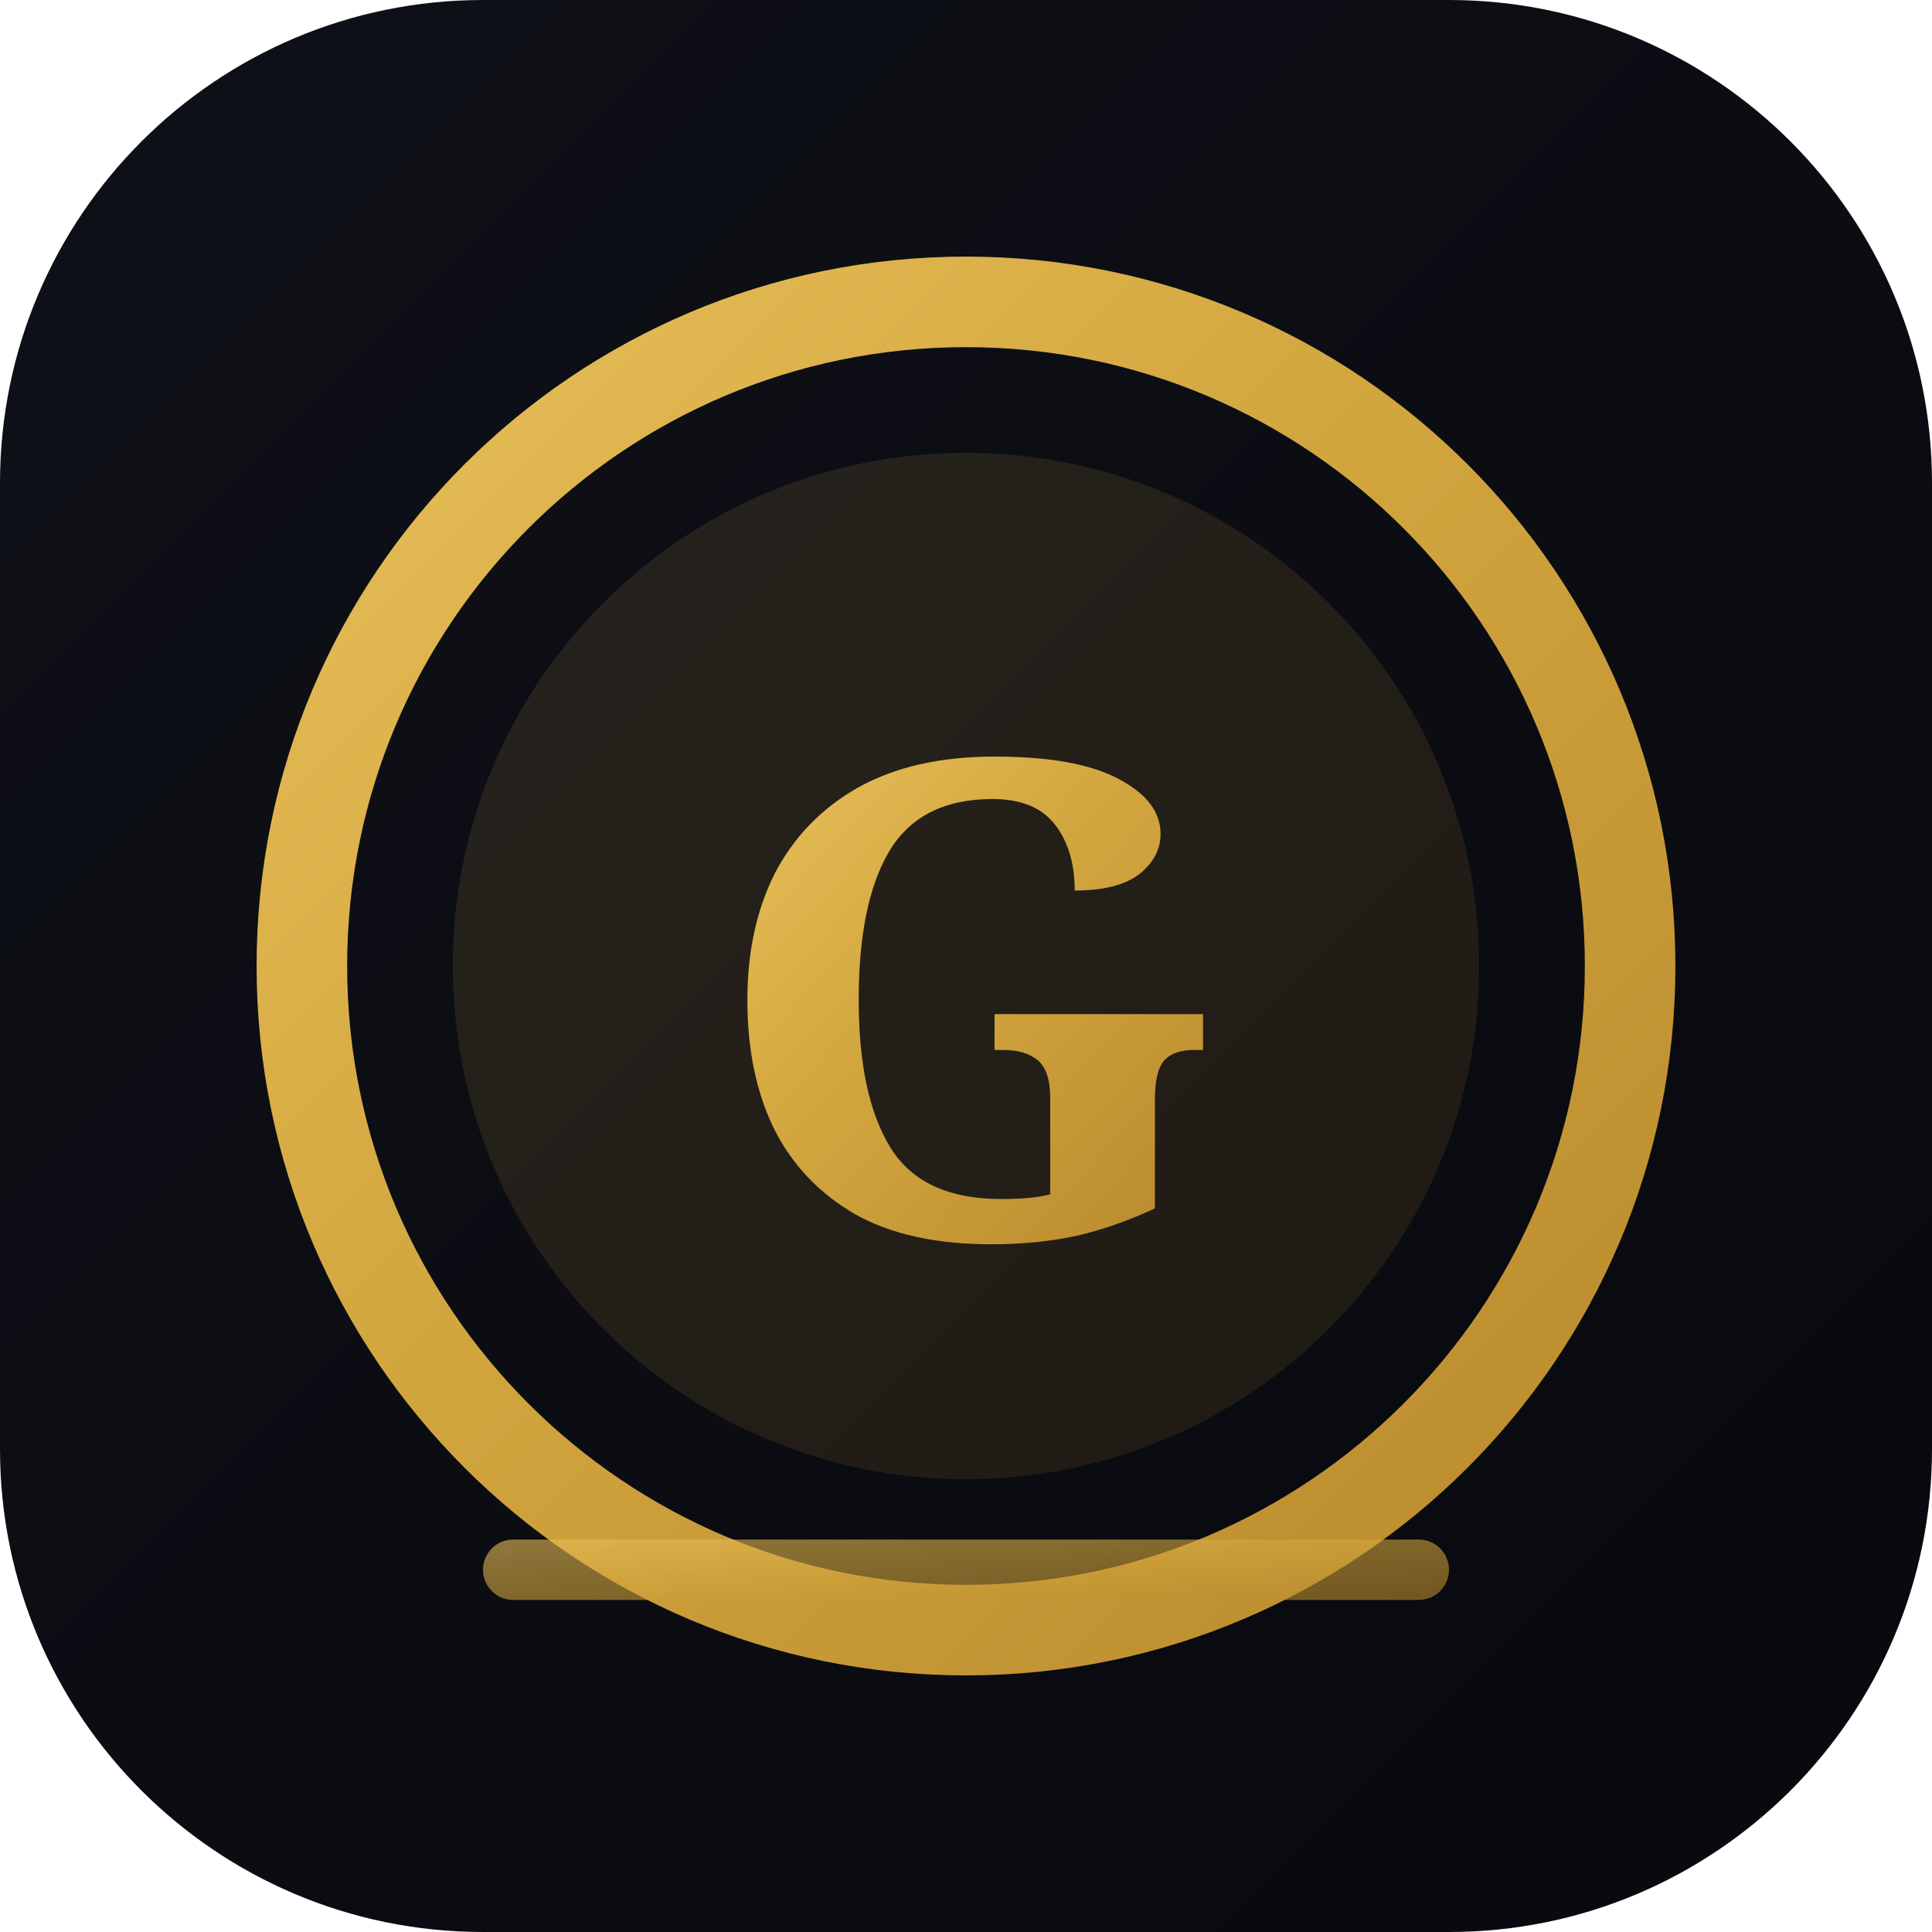
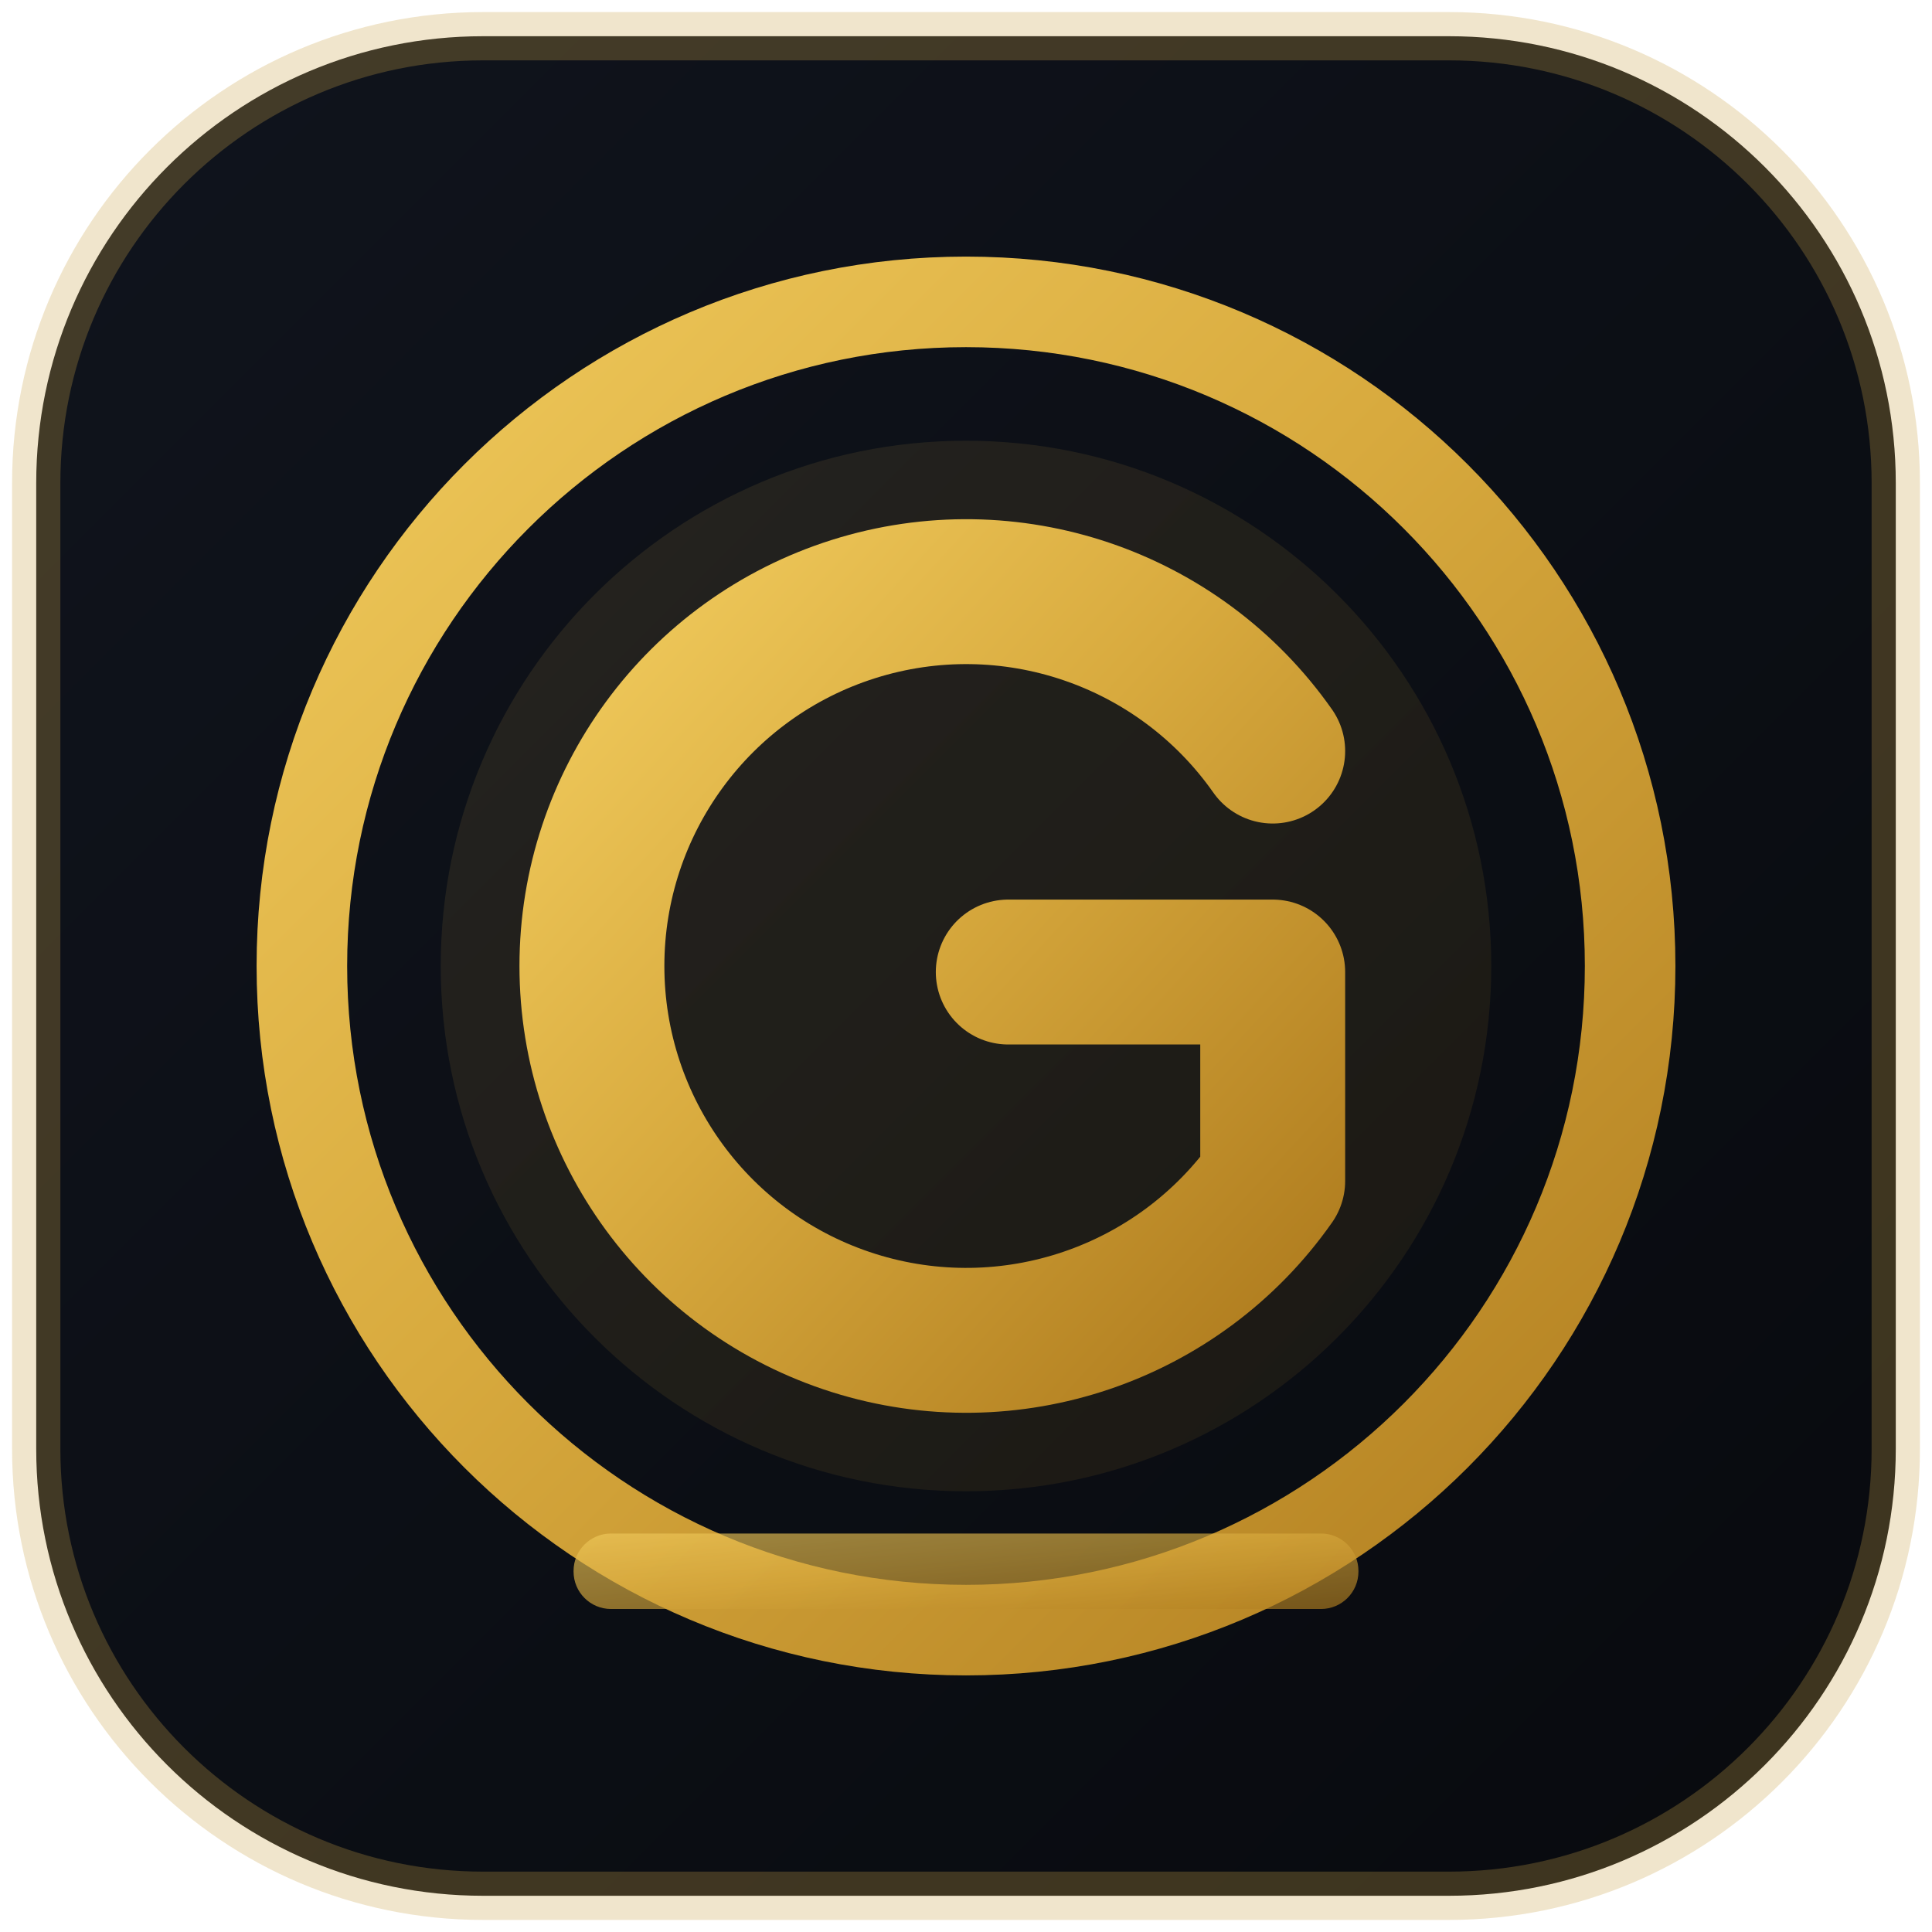
- <svg xmlns="http://www.w3.org/2000/svg" viewBox="0 0 32 32" fill="none">
+ <svg xmlns="http://www.w3.org/2000/svg" viewBox="0 0 32 32" fill="none" role="img" aria-label="Gold Ticker Live">
  <defs>
-     <linearGradient id="coin-grad" x1="0%" y1="0%" x2="100%" y2="100%">
-       <stop offset="0%" stop-color="#e8bf5a" />
-       <stop offset="40%" stop-color="#d4a840" />
-       <stop offset="100%" stop-color="#b8892c" />
+     <linearGradient id="gtl-coin" x1="0" y1="0" x2="1" y2="1">
+       <stop offset="0%" stop-color="#f0ca5c" />
+       <stop offset="45%" stop-color="#d8aa3e" />
+       <stop offset="100%" stop-color="#b07d1f" />
    </linearGradient>
-     <linearGradient id="bg-grad" x1="0%" y1="0%" x2="100%" y2="100%">
-       <stop offset="0%" stop-color="#0f1118" />
-       <stop offset="100%" stop-color="#08090e" />
+     <linearGradient id="gtl-bg" x1="0" y1="0" x2="1" y2="1">
+       <stop offset="0%" stop-color="#10141d" />
+       <stop offset="100%" stop-color="#080a0e" />
    </linearGradient>
+     <style>
+       /* SVG favicon adapts to the browser-chrome theme */
+       .tile-edge { stroke: #caa24a; stroke-opacity: 0.28; }
+       @media (prefers-color-scheme: dark) {
+         .tile-edge { stroke-opacity: 0.45; }
+       }
+     </style>
  </defs>
-   <rect width="32" height="32" rx="8" fill="url(#bg-grad)" />
-   <circle cx="16" cy="16" r="11" fill="none" stroke="url(#coin-grad)" stroke-width="1.5" />
-   <circle cx="16" cy="16" r="8.5" fill="url(#coin-grad)" opacity="0.12" />
-   <text x="16" y="20.5" font-size="11" text-anchor="middle" fill="url(#coin-grad)" font-family="Georgia,serif" font-weight="700" letter-spacing="-0.5">G</text>
-   <rect x="8" y="25.5" width="16" height="1" rx="0.5" fill="url(#coin-grad)" opacity="0.6" />
+   <rect class="tile-edge" x="0.6" y="0.6" width="30.8" height="30.8" rx="7.4" fill="url(#gtl-bg)" stroke-width="0.8" />
+   <circle cx="16" cy="16" r="11" fill="none" stroke="url(#gtl-coin)" stroke-width="1.5" />
+   <circle cx="16" cy="16" r="8.7" fill="url(#gtl-coin)" opacity="0.10" />
+   <path d="M21.08 12.44 A6.2 6.2 0 1 0 21.08 19.56 L21.08 16.1 L16.7 16.1" fill="none" stroke="url(#gtl-coin)" stroke-width="2.4" stroke-linecap="round" stroke-linejoin="round" />
+   <rect x="9.5" y="25.4" width="13" height="1.25" rx="0.62" fill="url(#gtl-coin)" opacity="0.65" />
</svg>
